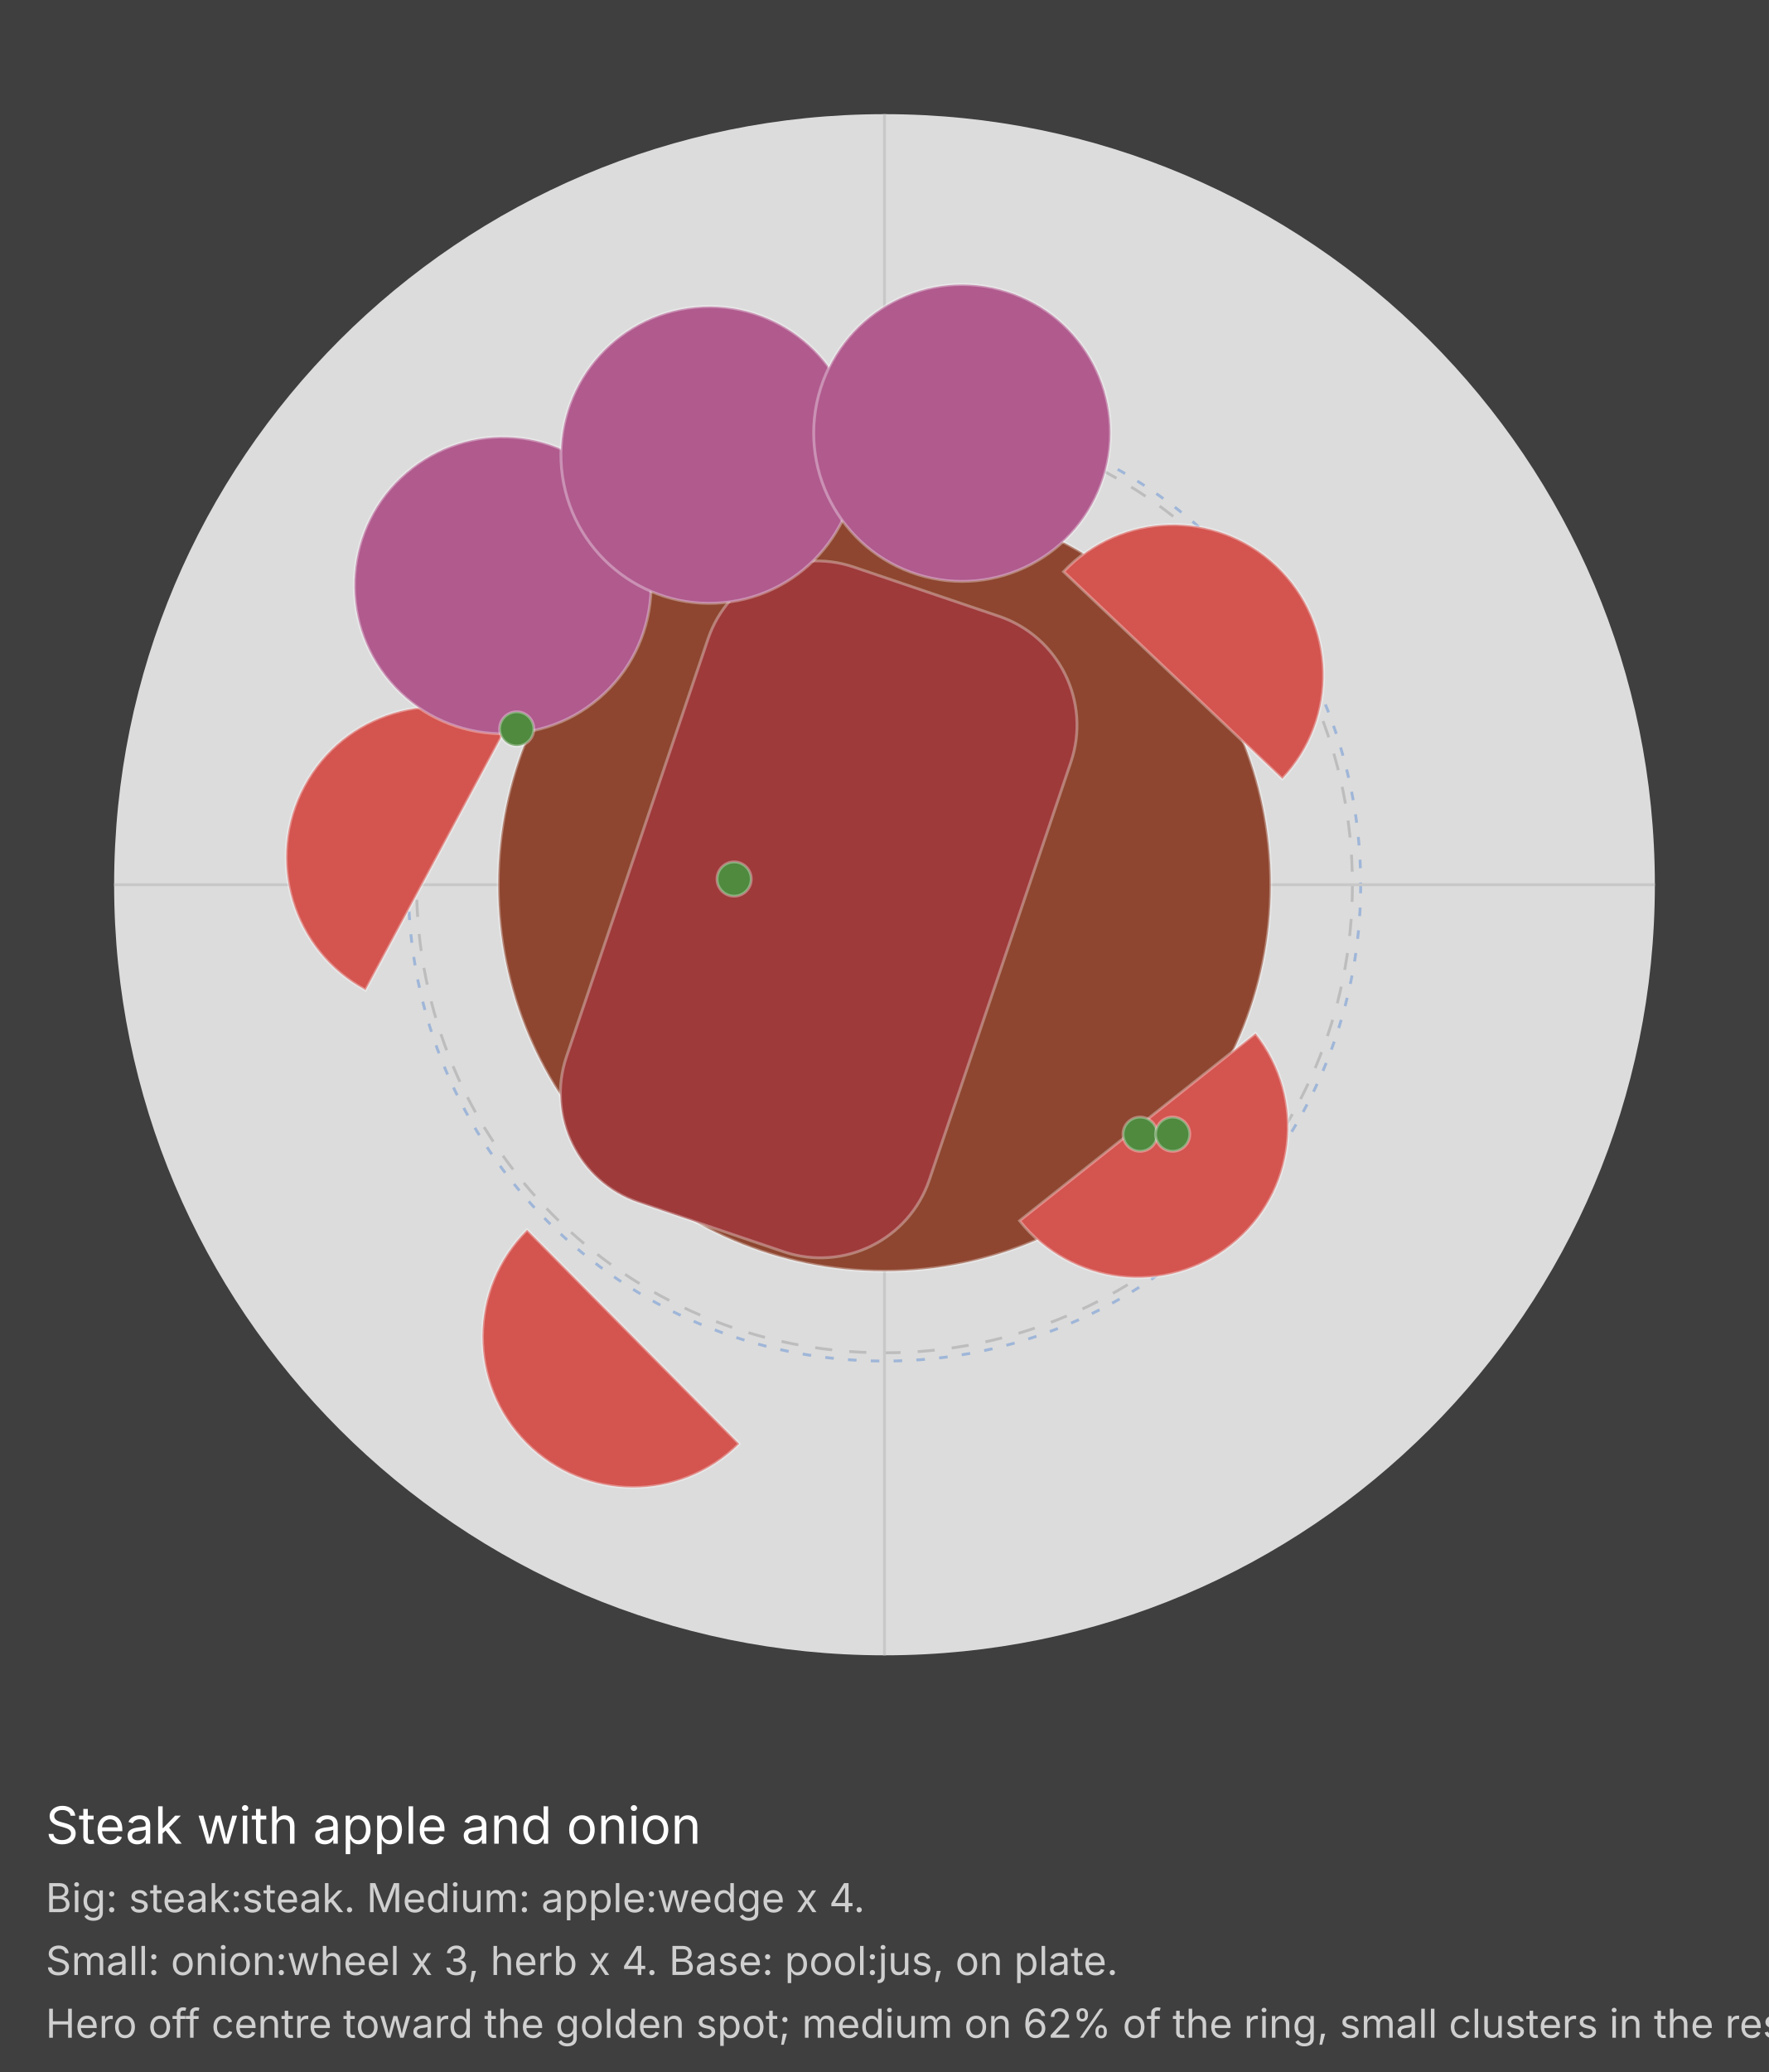
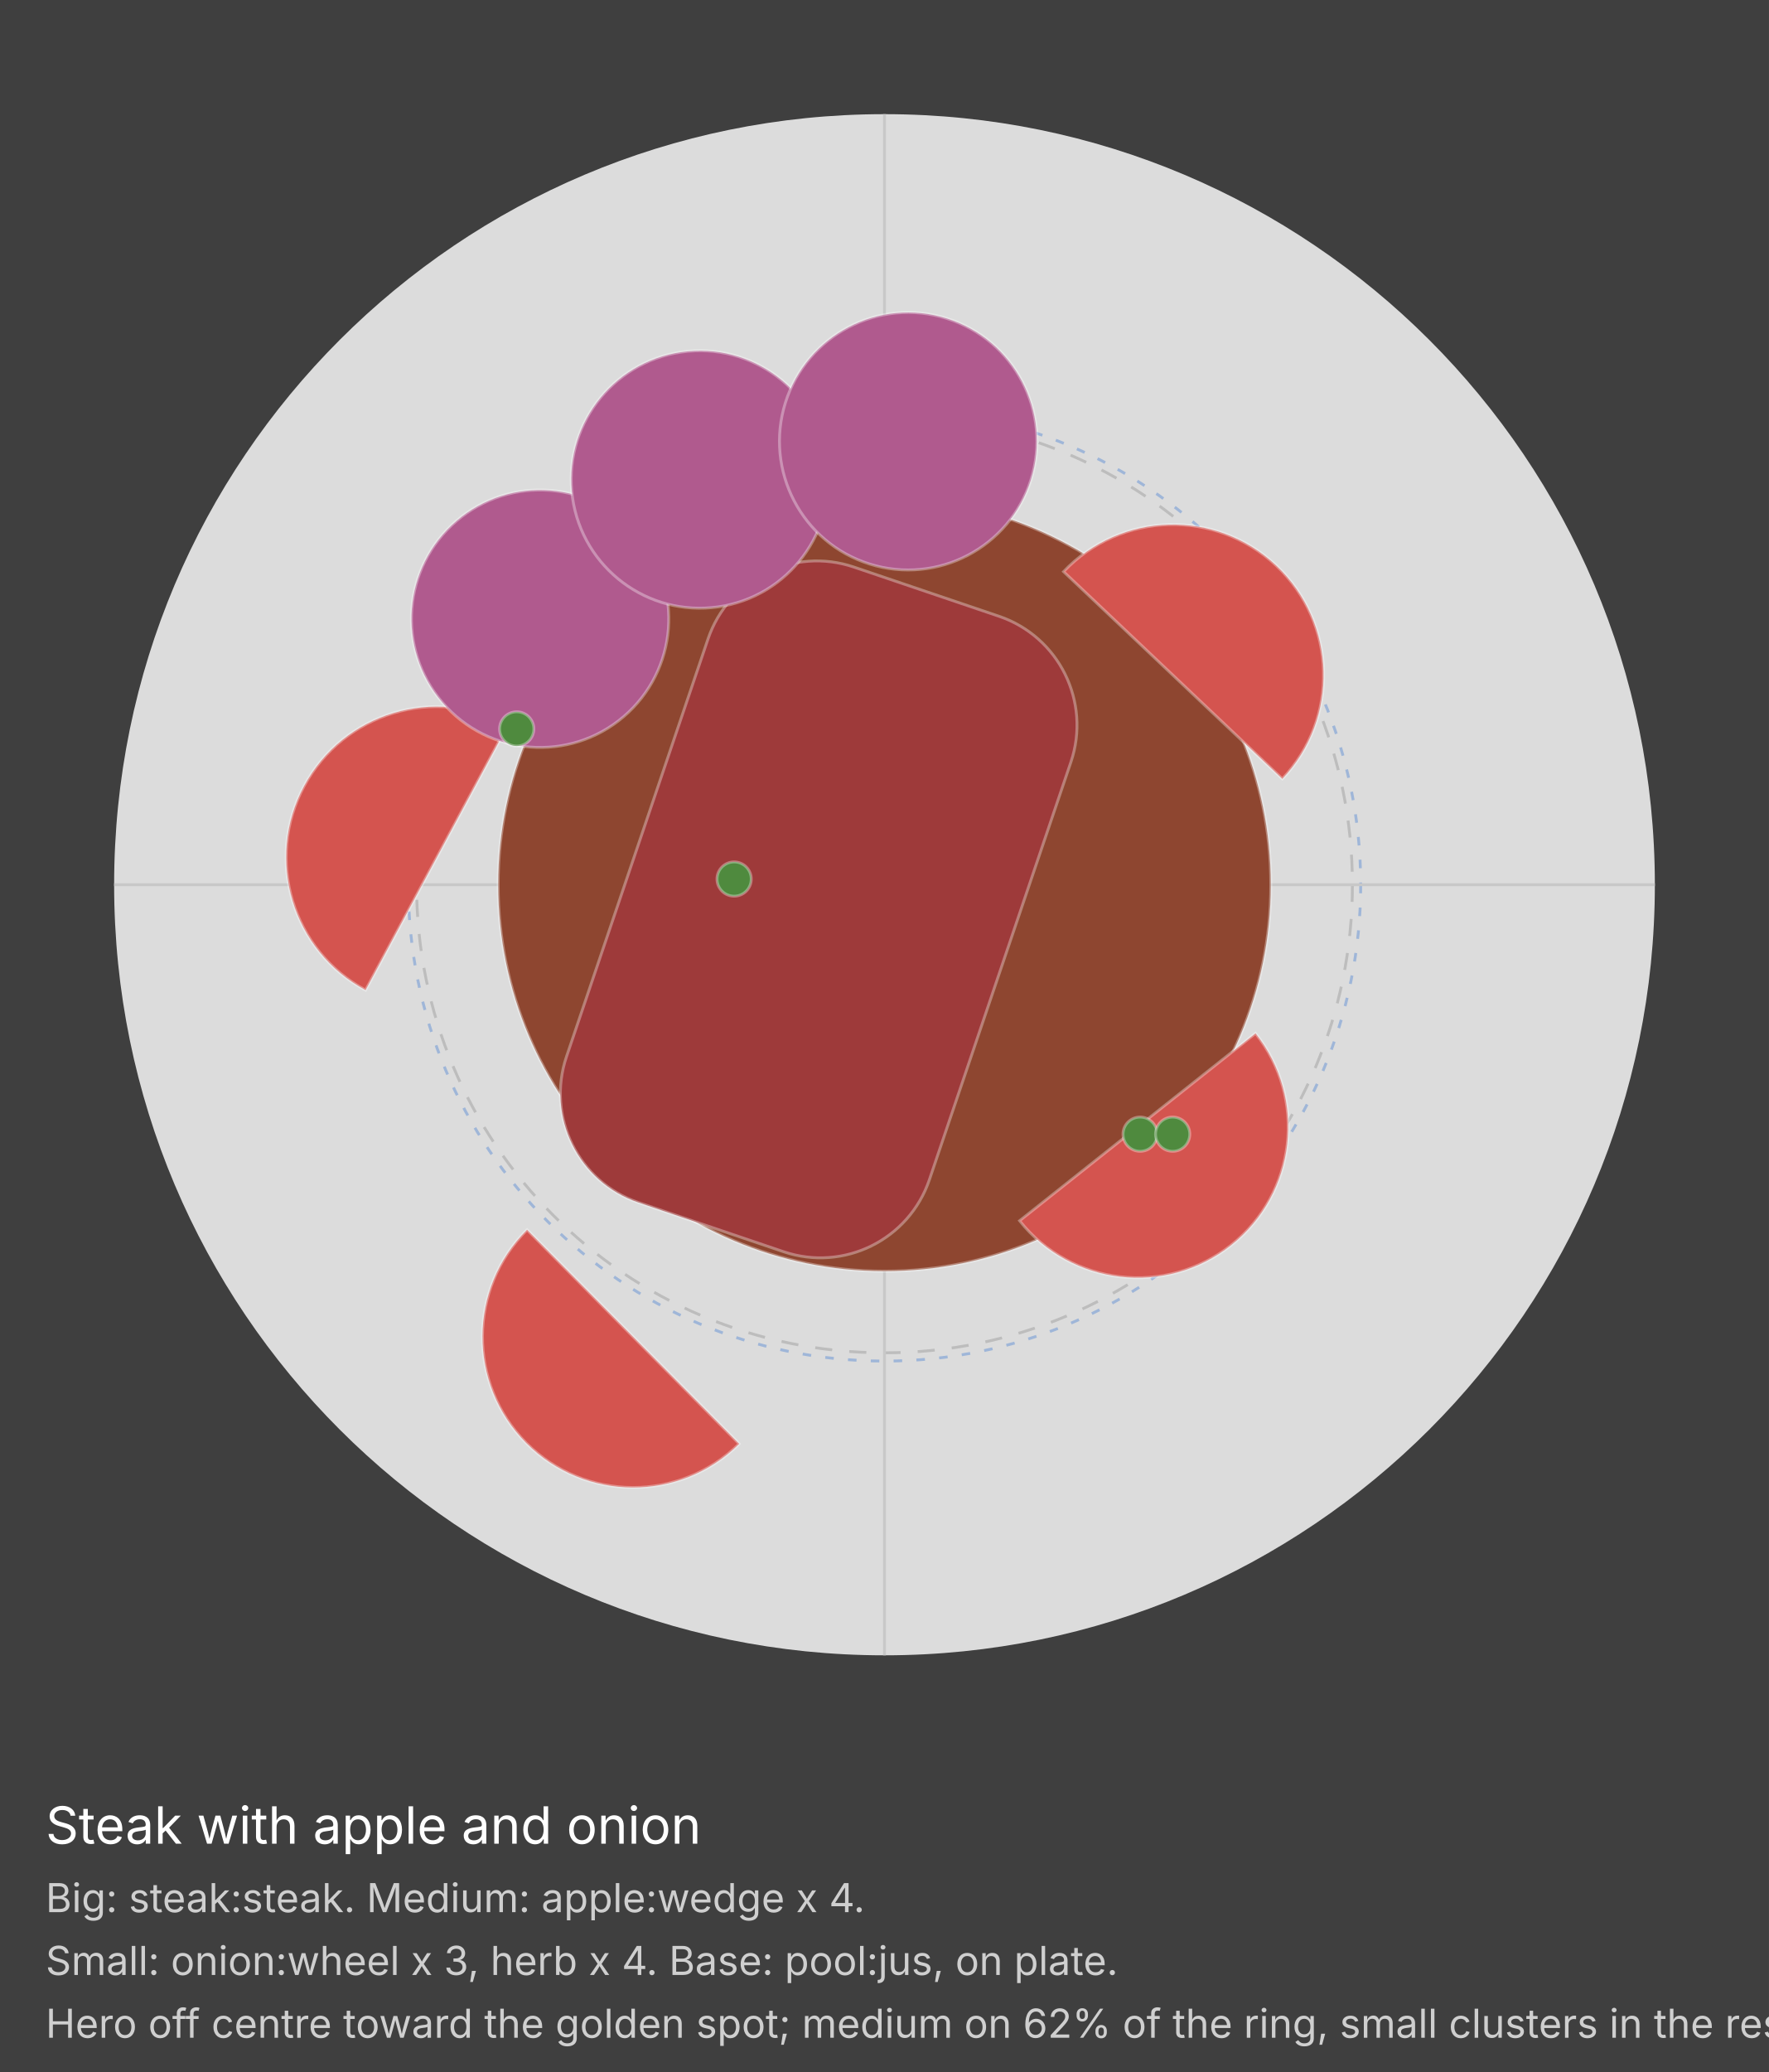
<svg xmlns="http://www.w3.org/2000/svg" width="620" height="726">
  <rect width="620" height="726" fill="#3f3f3f" />
  <circle cx="310.0" cy="310.0" r="270.0" fill="#dcdcdc" />
  <circle cx="310.0" cy="310.0" r="164.0" fill="none" stroke="#bdbdbd" stroke-dasharray="6 6" />
  <circle cx="310.0" cy="310.0" r="166.9" fill="none" stroke="#9fb6d8" stroke-dasharray="3 5" />
  <line x1="40.0" y1="310.0" x2="580.0" y2="310.0" stroke="#c8c8c8" />
  <line x1="310.0" y1="40.0" x2="310.0" y2="580.0" stroke="#c8c8c8" />
  <circle transform="translate(310.0 310.0) rotate(0)" r="135.4" fill="#8e4630" stroke="#ffffff55" />
  <rect transform="translate(287.0 318.6) rotate(18.7225)" x="-67.2" y="-117.5" width="134.3" height="235.1" rx="40.3" fill="#9e3a3a" stroke="#ffffff55" />
  <path transform="translate(411.1 236.6) rotate(-136.5649)" d="M -52.8 0 A 52.8 52.8 0 0 0 52.8 0 Z" fill="#d4544f" stroke="#ffffff55" />
  <path transform="translate(398.7 394.9) rotate(-38.45427)" d="M -52.8 0 A 52.8 52.8 0 0 0 52.8 0 Z" fill="#d4544f" stroke="#ffffff55" />
  <path transform="translate(221.9 468.4) rotate(45.25463)" d="M -52.8 0 A 52.8 52.8 0 0 0 52.8 0 Z" fill="#d4544f" stroke="#ffffff55" />
  <path transform="translate(153.1 300.4) rotate(118.237)" d="M -52.8 0 A 52.8 52.8 0 0 0 52.8 0 Z" fill="#d4544f" stroke="#ffffff55" />
-   <circle transform="translate(176.2 205.1) rotate(139.4862)" r="52.0" fill="#b05a8e" stroke="#ffffff55" />
-   <circle transform="translate(248.6 159.4) rotate(261.7824)" r="52.0" fill="#b05a8e" stroke="#ffffff55" />
-   <circle transform="translate(337.2 151.7) rotate(17.40453)" r="52.0" fill="#b05a8e" stroke="#ffffff55" />
+   <circle transform="translate(189.3 216.8) rotate(139.4862)" r="45.1" fill="#b05a8e" stroke="#ffffff55" />
+   <circle transform="translate(245.3 168.0) rotate(261.7824)" r="45.1" fill="#b05a8e" stroke="#ffffff55" />
+   <circle transform="translate(318.3 154.6) rotate(17.40453)" r="45.1" fill="#b05a8e" stroke="#ffffff55" />
  <circle transform="translate(181.1 255.4) rotate(0)" r="6.0" fill="#4f8a3e" stroke="#ffffff55" />
  <circle transform="translate(257.3 308.0) rotate(0)" r="6.0" fill="#4f8a3e" stroke="#ffffff55" />
  <circle transform="translate(399.6 397.4) rotate(0)" r="6.0" fill="#4f8a3e" stroke="#ffffff55" />
  <circle transform="translate(411.0 397.4) rotate(0)" r="6.0" fill="#4f8a3e" stroke="#ffffff55" />
  <text x="16" y="646" fill="#ffffff" font-family="Inter, sans-serif" font-size="18">Steak with apple and onion</text>
  <text x="16" y="670" fill="#cfcfcf" font-family="Inter, sans-serif" font-size="14">Big: steak:steak. Medium: apple:wedge x 4.</text>
  <text x="16" y="692" fill="#cfcfcf" font-family="Inter, sans-serif" font-size="14">Small: onion:wheel x 3, herb x 4. Base: pool:jus, on plate.</text>
  <text x="16" y="714" fill="#cfcfcf" font-family="Inter, sans-serif" font-size="14">Hero off centre toward the golden spot; medium on 62% of the ring, small clusters in the rest.</text>
</svg>
